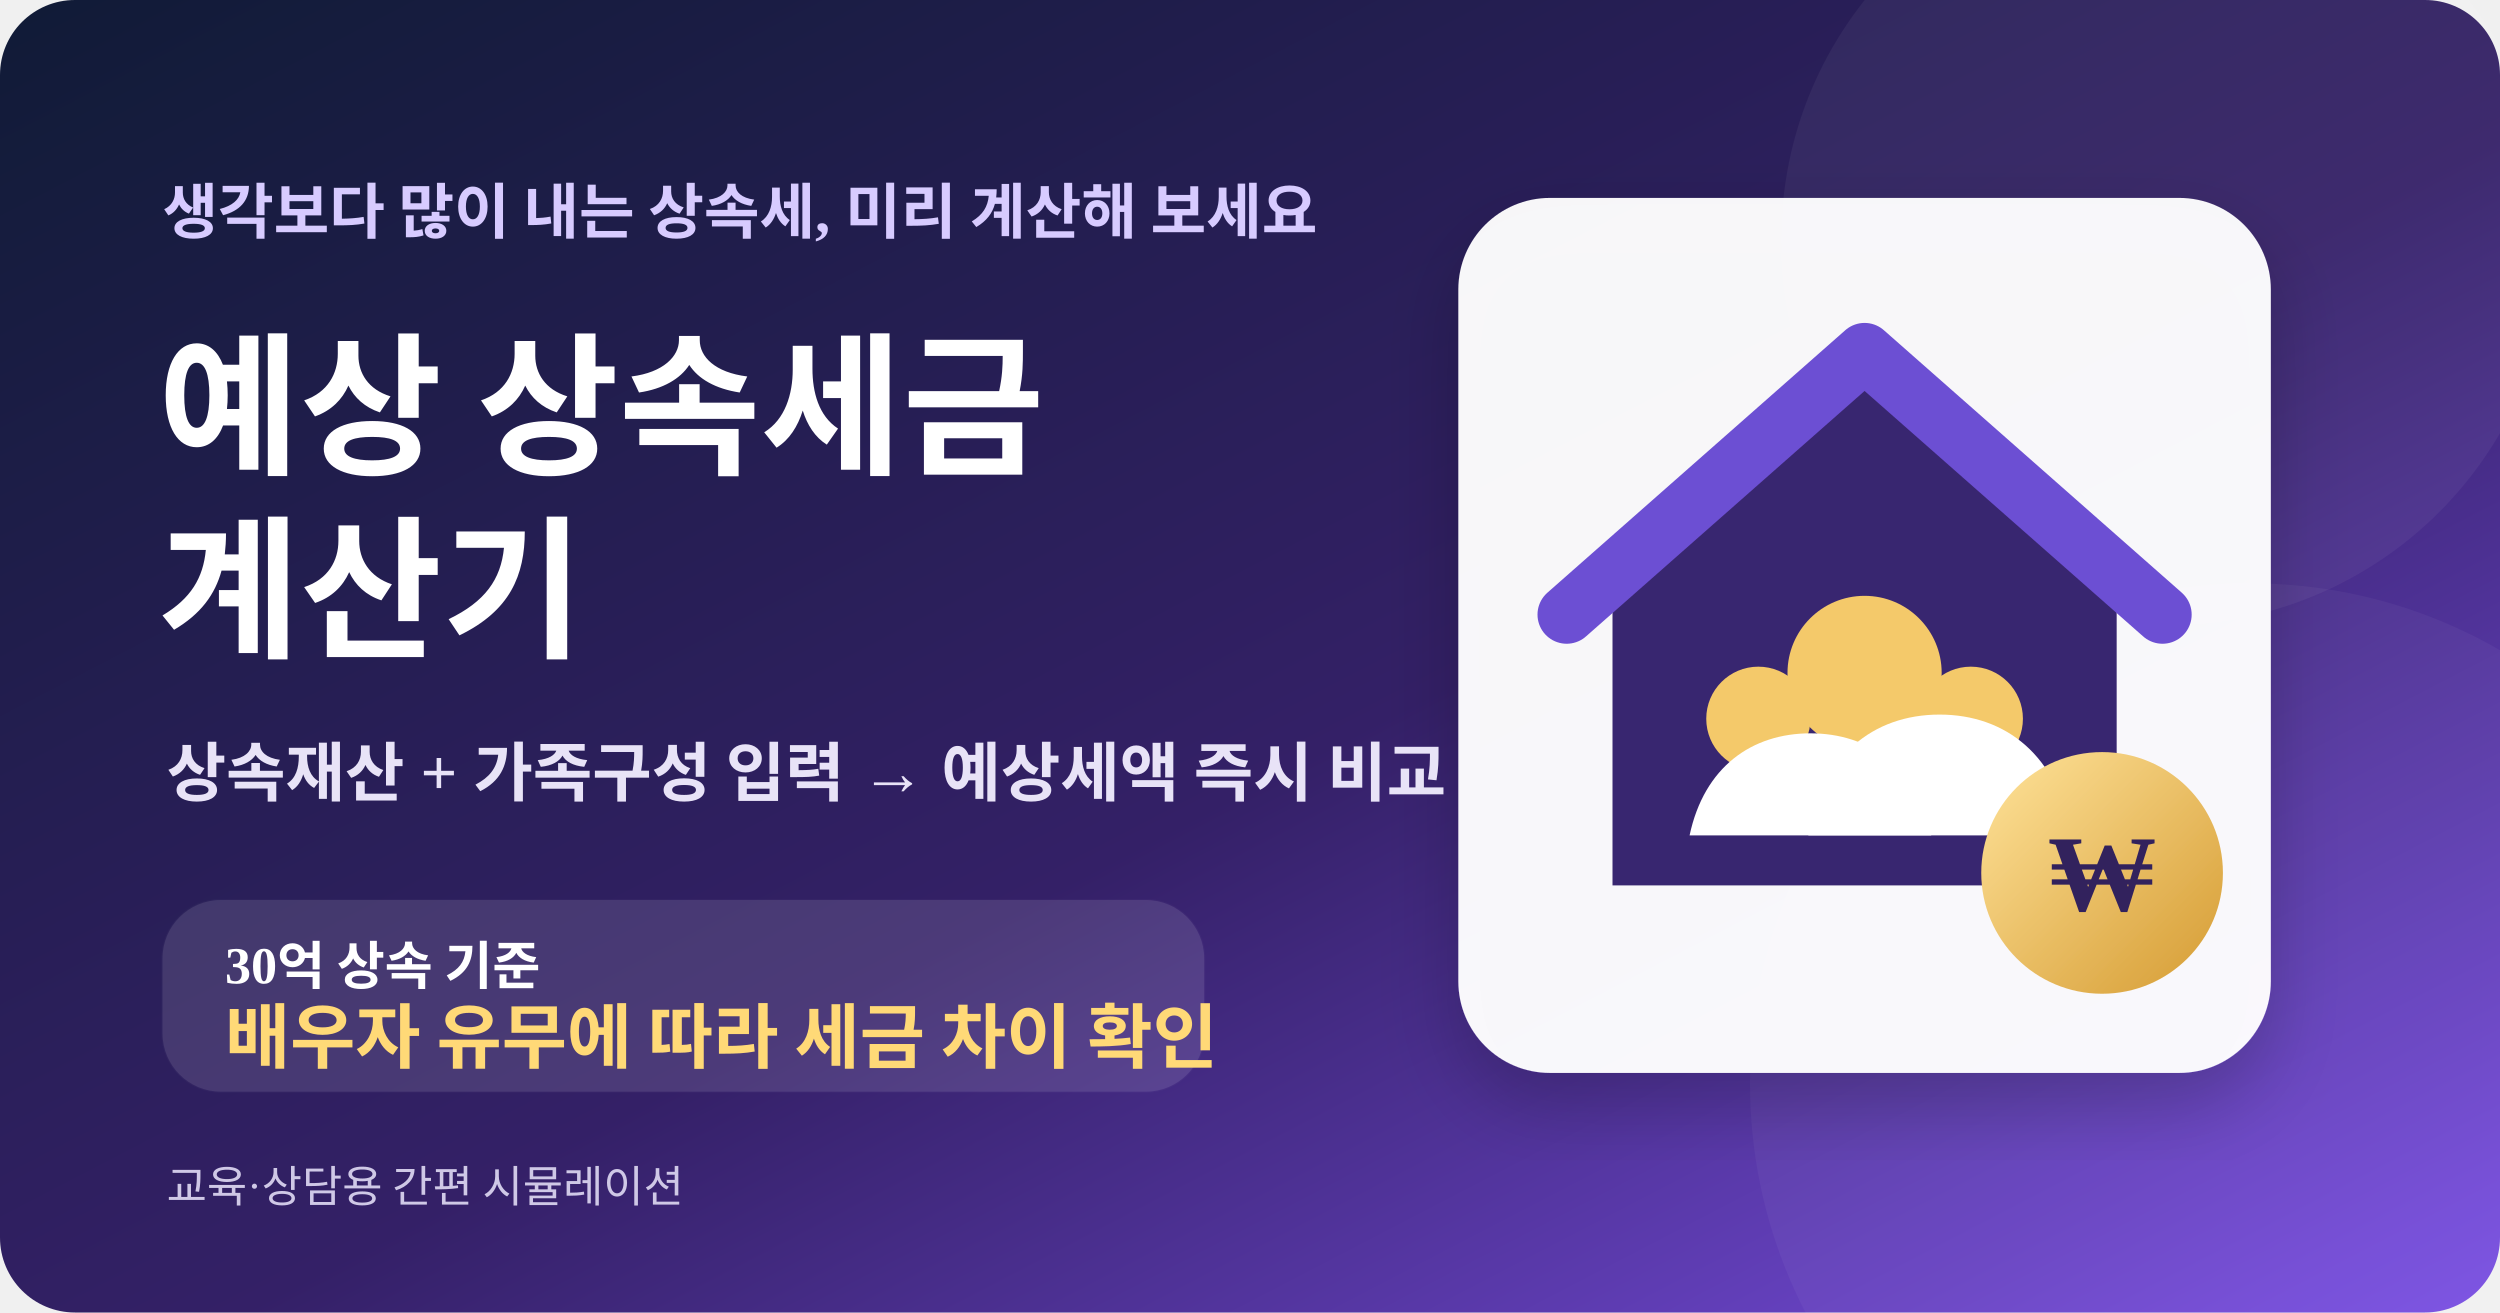
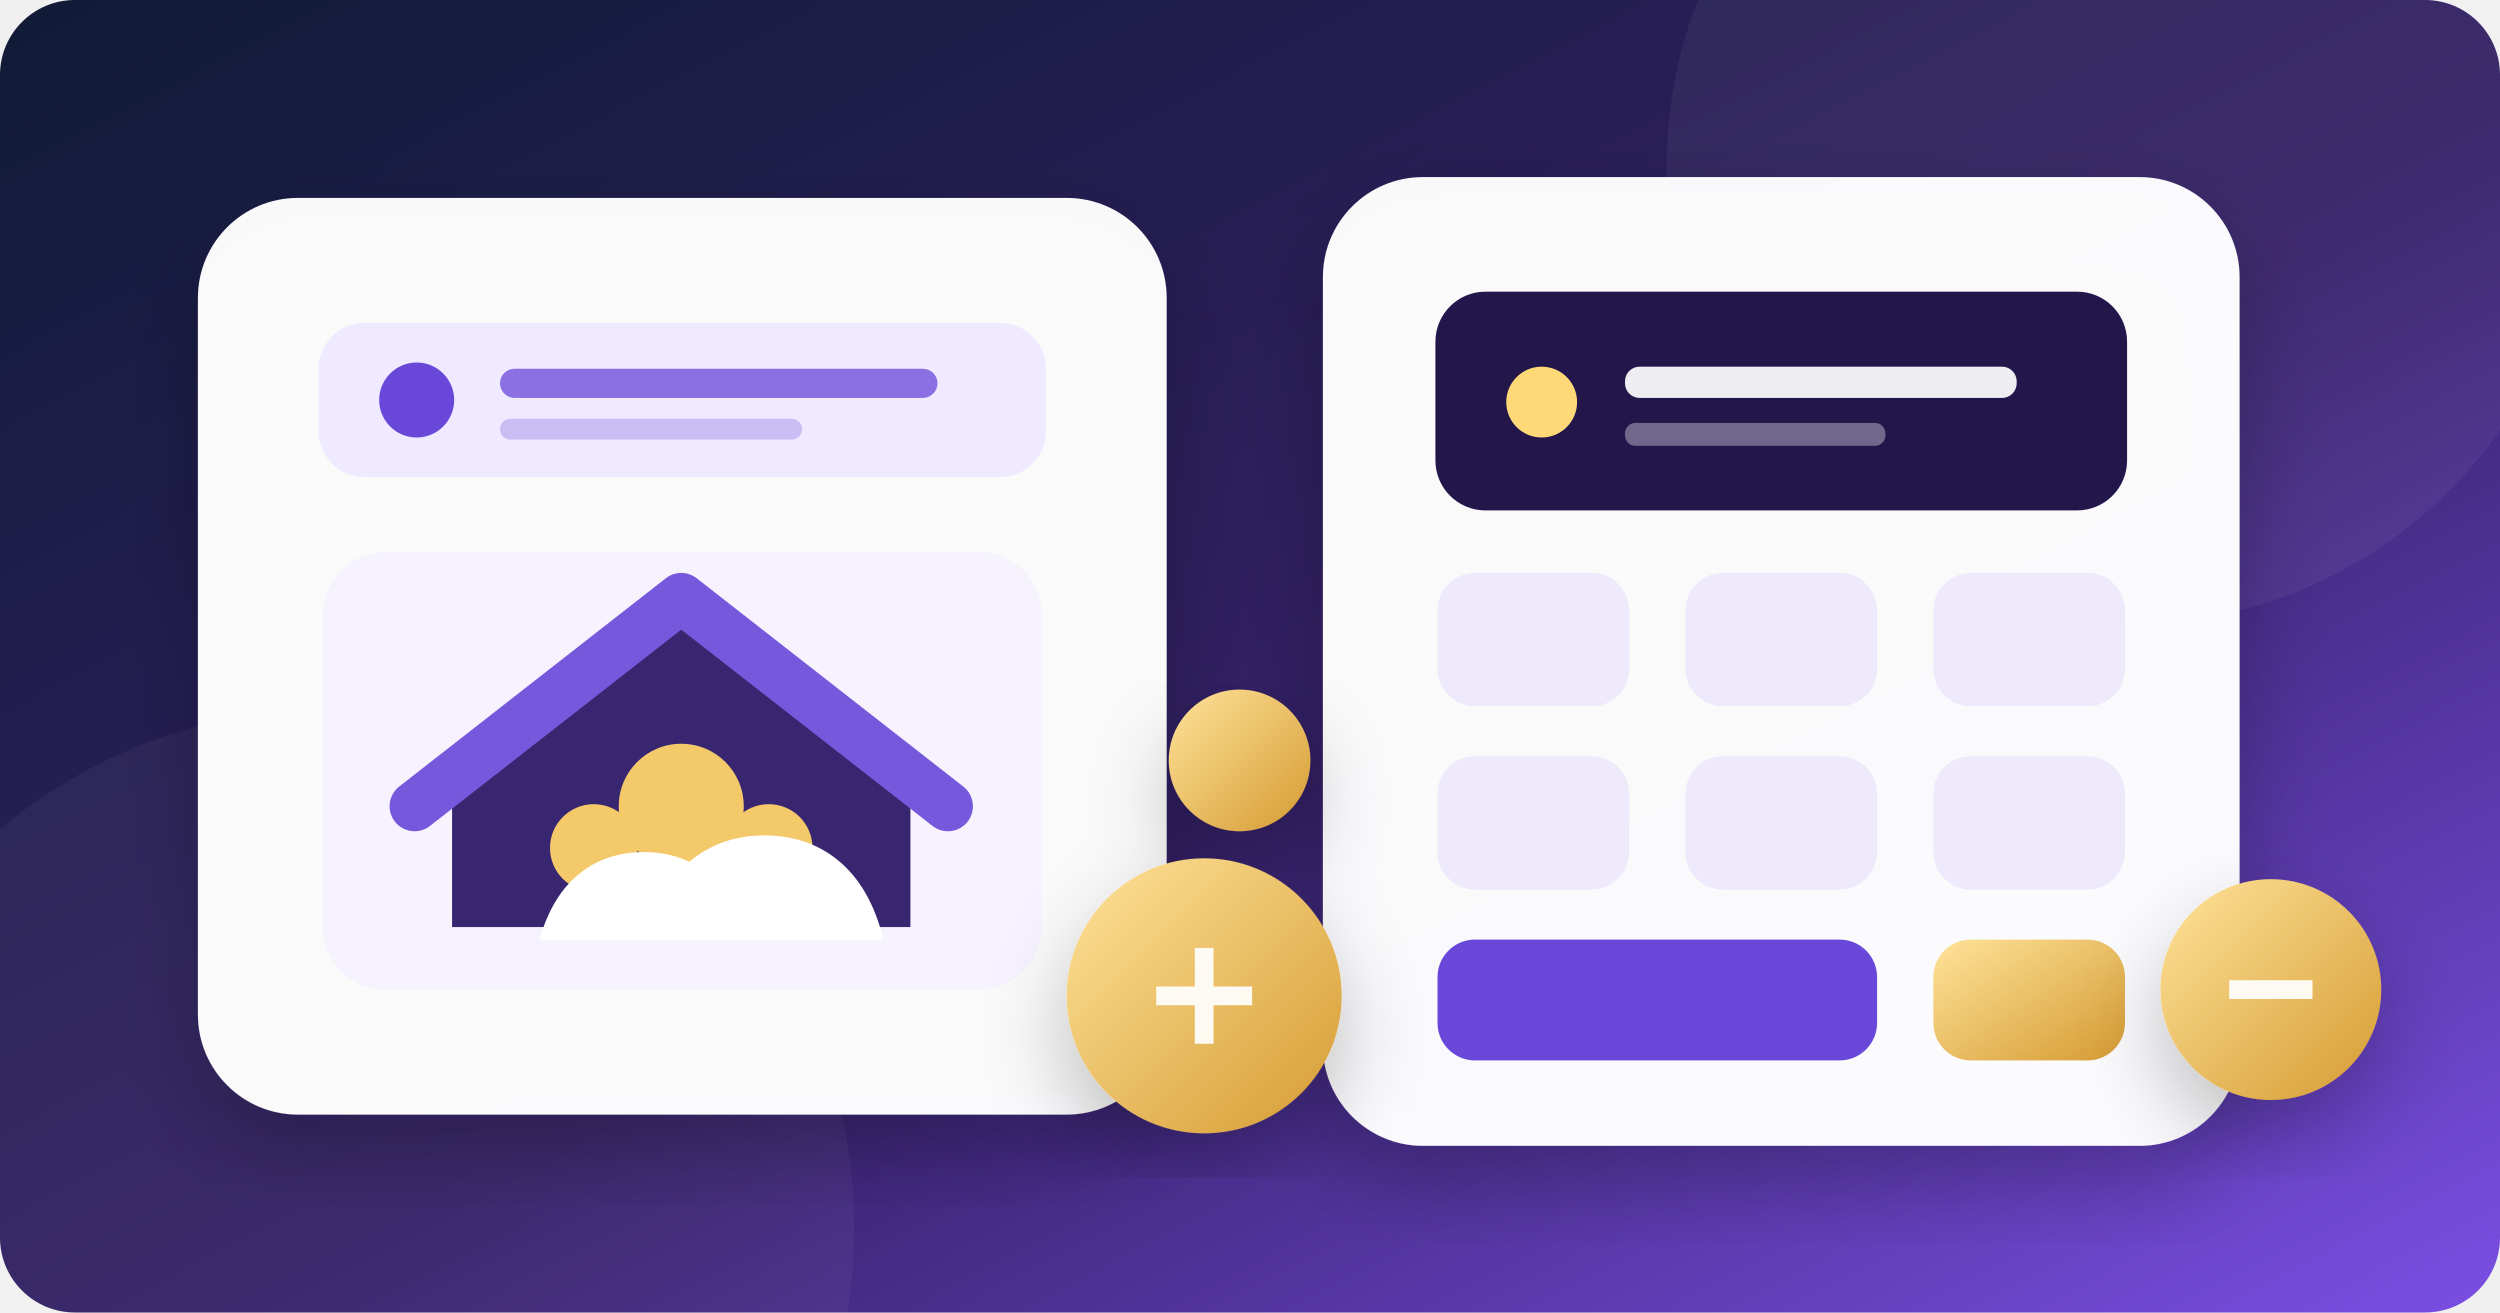
<svg xmlns="http://www.w3.org/2000/svg" width="1200" height="630" viewBox="0 0 1200 630">
  <defs>
    <linearGradient id="bg" x1="0" y1="0" x2="1" y2="1">
-       <stop offset="0" stop-color="#101b36" />
-       <stop offset="0.55" stop-color="#342067" />
+       <stop stop-color="#101b36" />
+       <stop offset=".55" stop-color="#342067" />
      <stop offset="1" stop-color="#7a4fe4" />
    </linearGradient>
    <linearGradient id="gold" x1="0" y1="0" x2="1" y2="1">
-       <stop offset="0" stop-color="#ffe39a" />
+       <stop stop-color="#ffe39a" />
      <stop offset="1" stop-color="#d59b32" />
    </linearGradient>
-     <filter id="sh">
-       <feDropShadow dx="0" dy="16" stdDeviation="18" flood-opacity=".22" />
+     <filter id="s">
+       <feDropShadow dx="0" dy="18" stdDeviation="20" flood-opacity=".24" />
    </filter>
  </defs>
  <rect width="1200" height="630" rx="36" fill="url(#bg)" />
-   <circle cx="1040" cy="115" r="185" fill="#fff" opacity=".05" />
-   <circle cx="1080" cy="520" r="240" fill="#fff" opacity=".04" />
-   <g transform="translate(700 95)" filter="url(#sh)">
-     <rect width="390" height="420" rx="44" fill="#fff" opacity=".96" />
-     <path d="M74 190 L195 90 L316 190 V330 H74 Z" fill="#39266f" />
-     <path d="M52 200 L195 74 L338 200" fill="none" stroke="#6c4fd3" stroke-width="28" stroke-linecap="round" stroke-linejoin="round" />
-     <circle cx="195" cy="228" r="37" fill="#f4c96b" />
-     <circle cx="144" cy="250" r="25" fill="#f4c96b" />
-     <circle cx="246" cy="250" r="25" fill="#f4c96b" />
-     <path d="M111 306c7-33 30-49 58-49s51 16 58 49" fill="#fff" />
-     <path d="M168 306c6-38 31-58 63-58s57 20 63 58" fill="#fff" />
-     <circle cx="309" cy="324" r="58" fill="url(#gold)" />
-     <text x="309" y="342" text-anchor="middle" font-size="52" font-weight="800" fill="#32225d">₩</text>
+   <circle cx="1020" cy="80" r="220" fill="#fff" opacity=".05" />
+   <circle cx="160" cy="590" r="250" fill="#fff" opacity=".04" />
+   <g transform="translate(95 95)" filter="url(#s)">
+     <rect width="465" height="440" rx="48" fill="#fff" opacity=".97" />
+     <rect x="58" y="60" width="349" height="74" rx="22" fill="#efeaff" />
+     <circle cx="105" cy="97" r="18" fill="#6847d9" />
+     <rect x="145" y="82" width="210" height="14" rx="7" fill="#6847d9" opacity=".75" />
+     <rect x="145" y="106" width="145" height="10" rx="5" fill="#6847d9" opacity=".28" />
+     <g transform="translate(60 170)">
+       <rect width="345" height="210" rx="30" fill="#f6f3ff" />
+       <path d="M62 118 L172 34 L282 118 V180 H62Z" fill="#39266f" />
+       <path d="M44 122 L172 22 L300 122" fill="none" stroke="#7658dc" stroke-width="24" stroke-linecap="round" stroke-linejoin="round" />
+       <circle cx="172" cy="122" r="30" fill="#f4c96b" />
+       <circle cx="130" cy="142" r="21" fill="#f4c96b" />
+       <circle cx="214" cy="142" r="21" fill="#f4c96b" />
+       <path d="M104 186c8-29 27-42 50-42s42 13 50 42" fill="#fff" />
+       <path d="M155 186c8-34 30-50 57-50s49 16 57 50" fill="#fff" />
+     </g>
  </g>
-   <text x="78" y="112" fill="#d7cbff" font-size="29" font-weight="700">생각보다 많이 내는 상속세, 미리 계산해 보세요</text>
-   <text x="76" y="222" fill="#fff" font-size="74" font-weight="900">예상 상속세금</text>
-   <text x="76" y="310" fill="#fff" font-size="74" font-weight="900">계산기</text>
-   <text x="80" y="382" fill="#e8e3f7" font-size="31" font-weight="600">상속재산 + 가족구성 입력 → 예상세액 즉시 비교</text>
-   <rect x="78" y="432" width="500" height="92" rx="28" fill="#fff" opacity=".12" stroke="#fff" stroke-opacity=".18" />
-   <text x="108" y="472" fill="#fff" font-size="25" font-weight="700">30억 상속 기준</text>
-   <text x="108" y="510" fill="#ffd977" font-size="34" font-weight="900">배우자 유무에 따라 세금 차이 확인</text>
-   <text x="80" y="577" fill="#cfc8e6" font-size="21">교육·상담용 간편 시뮬레이션</text>
+   <g transform="translate(635 85)" filter="url(#s)">
+     <rect width="440" height="465" rx="48" fill="#fff" opacity=".97" />
+     <rect x="54" y="55" width="332" height="105" rx="24" fill="#22164b" />
+     <circle cx="105" cy="108" r="17" fill="#ffd977" />
+     <rect x="145" y="91" width="188" height="15" rx="7" fill="#fff" opacity=".92" />
+     <rect x="145" y="118" width="125" height="11" rx="5" fill="#fff" opacity=".35" />
+     <g fill="#eee9fb">
+       <rect x="55" y="190" width="92" height="64" rx="18" />
+       <rect x="174" y="190" width="92" height="64" rx="18" />
+       <rect x="293" y="190" width="92" height="64" rx="18" />
+       <rect x="55" y="278" width="92" height="64" rx="18" />
+       <rect x="174" y="278" width="92" height="64" rx="18" />
+       <rect x="293" y="278" width="92" height="64" rx="18" />
+     </g>
+     <rect x="55" y="366" width="211" height="58" rx="18" fill="#6847d9" />
+     <rect x="293" y="366" width="92" height="58" rx="18" fill="url(#gold)" />
+   </g>
+   <g fill="url(#gold)" filter="url(#s)">
+     <circle cx="578" cy="478" r="66" />
+     <circle cx="1090" cy="475" r="53" />
+     <circle cx="595" cy="365" r="34" />
+   </g>
+   <g fill="none" stroke="#fff" stroke-width="9" opacity=".92">
+     <path d="M555 478h46M578 455v46" />
+     <path d="M1070 475h40" />
+   </g>
</svg>
